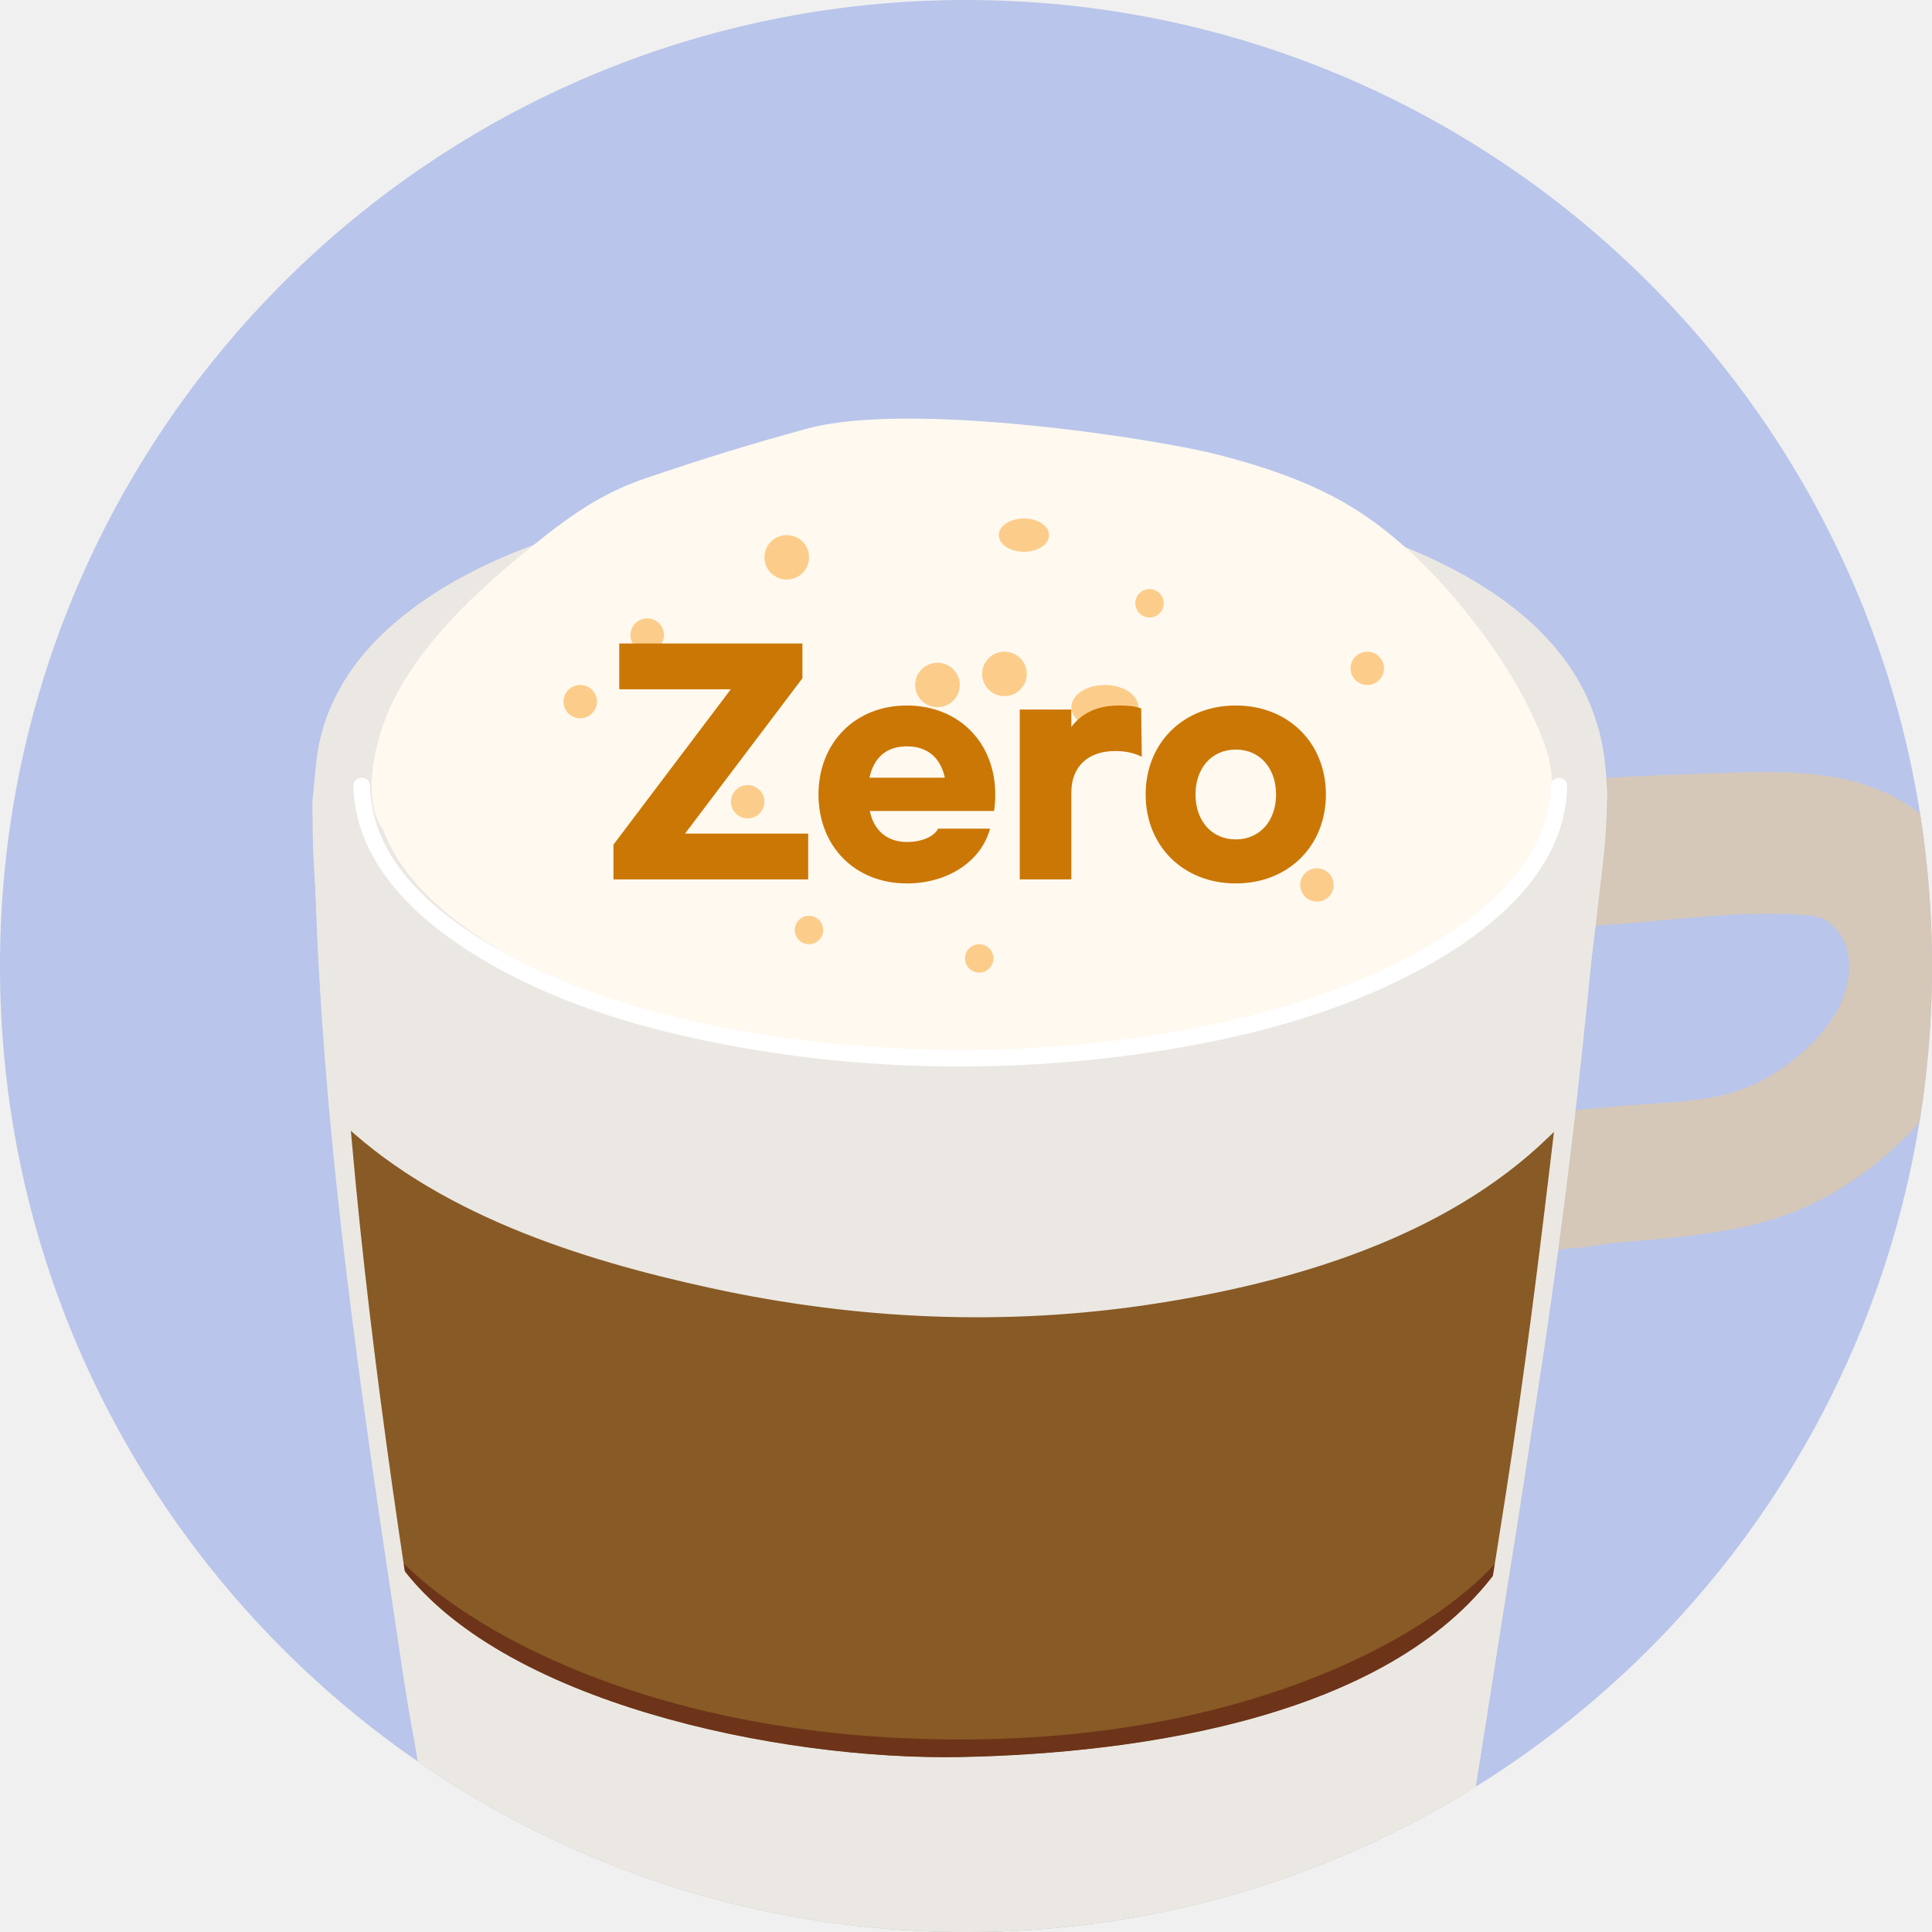
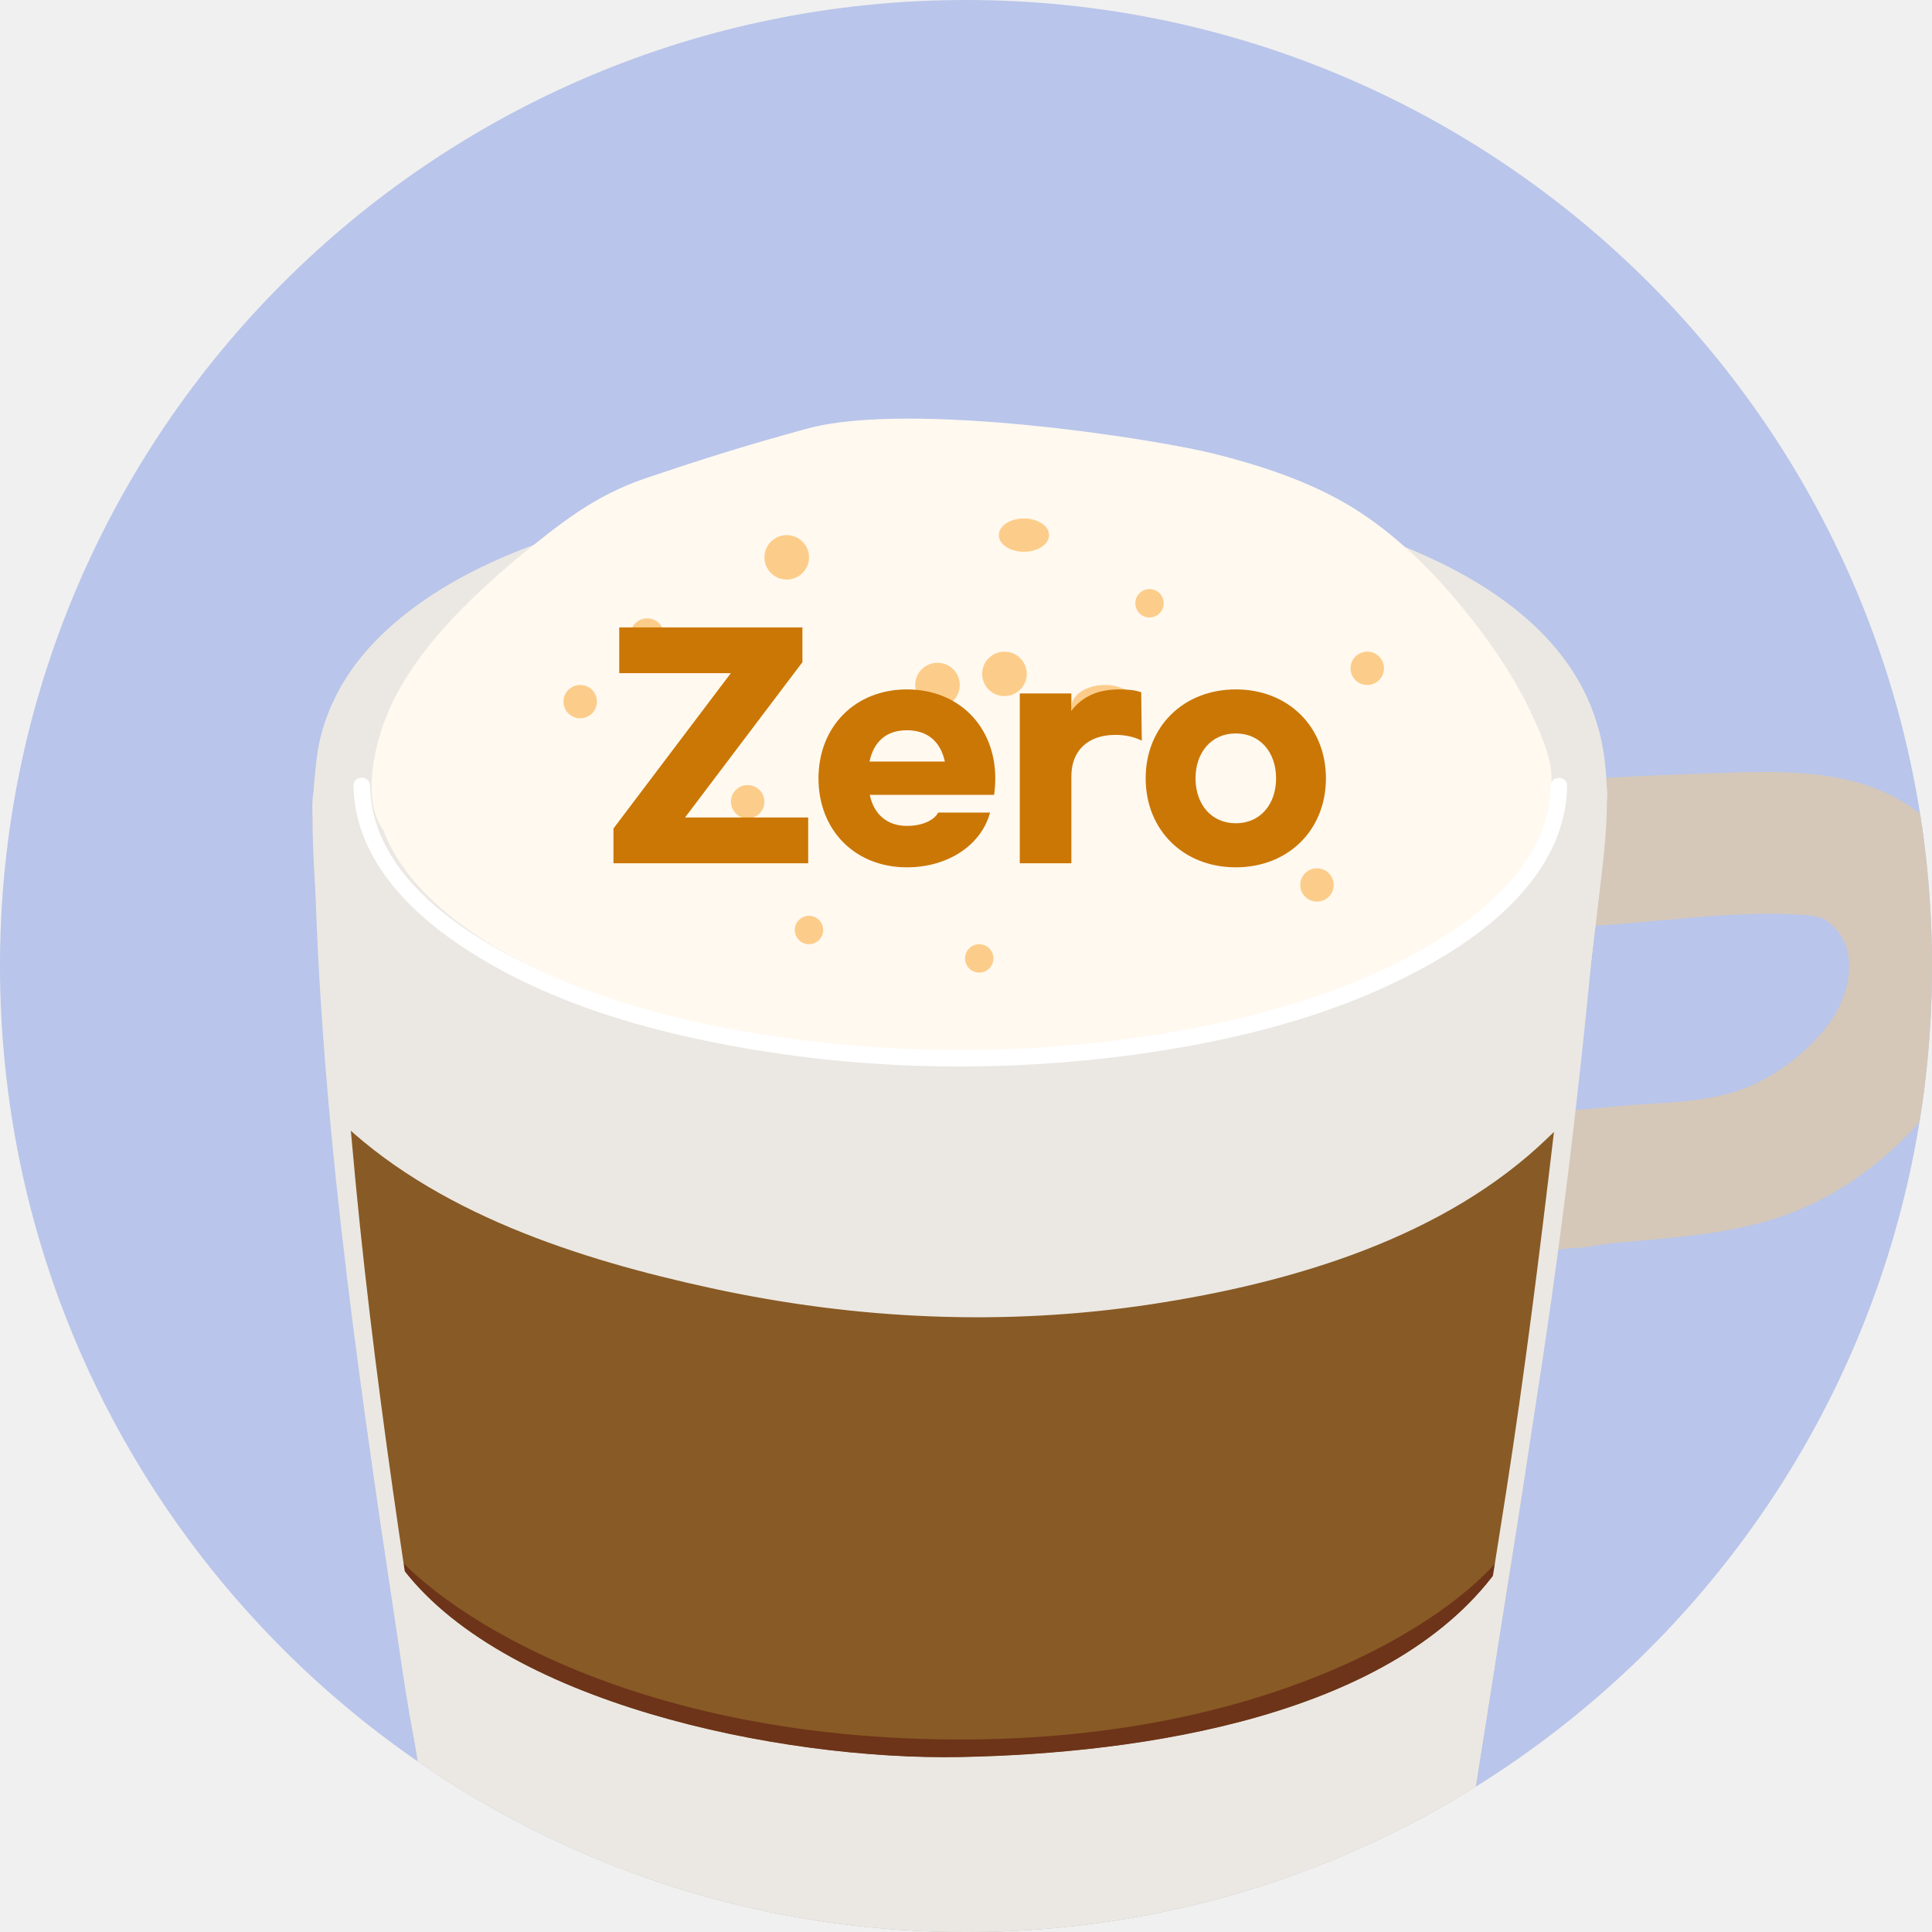
<svg xmlns="http://www.w3.org/2000/svg" width="80" height="80" viewBox="0 0 80 80" fill="none">
-   <g clip-path="url(#clip0_891_5521)">
+   <g clip-path="url(#clip0_1171_3315)">
    <rect width="80" height="80" rx="40" fill="#B9C5EA" />
-     <g clip-path="url(#clip1_891_5521)">
+     <g clip-path="url(#clip1_1171_3315)">
      <g style="mix-blend-mode:multiply" opacity="0.1">
        <path d="M60.46 86.221C60.46 92.356 51.171 97.332 39.72 97.332C28.269 97.332 18.98 92.356 18.98 86.221C18.98 80.085 28.269 75.109 39.72 75.109C51.171 75.109 60.46 80.085 60.46 86.221Z" fill="#161C22" />
      </g>
      <path d="M57.038 37.167C57.113 37.213 57.194 37.265 57.268 37.311C57.055 37.098 56.837 36.879 56.624 36.665C56.774 36.919 56.912 37.057 57.124 37.225C57.228 37.306 58.102 37.721 57.613 37.496C57.263 37.334 58.091 37.739 58.24 37.779C58.81 37.929 59.483 37.894 60.069 37.929C61.392 38.004 62.726 38.05 64.055 38.05C66.724 38.05 69.392 37.71 72.055 37.6C72.596 37.577 73.131 37.565 73.671 37.56C74.108 37.56 74.546 37.542 74.983 37.577C75.558 37.617 75.236 37.606 75.115 37.577C75.178 37.588 75.868 37.802 75.477 37.635C76.921 38.252 77.231 39.828 76.656 41.404C76.167 42.76 74.983 43.73 73.723 44.653C72.222 45.762 70.416 45.894 68.604 46.016C66.54 46.154 64.475 46.477 62.41 46.42C61.047 46.379 59.891 47.609 59.891 48.948C59.891 50.408 61.047 51.366 62.41 51.476C63.204 51.539 63.854 51.493 64.647 51.378C64.797 51.355 64.946 51.337 65.096 51.309C65.579 51.228 64.412 51.383 64.998 51.32C65.165 51.303 65.326 51.28 65.487 51.262C66.637 51.13 67.793 51.037 68.949 50.933C71.762 50.673 74.402 50.212 76.674 48.428C78.318 47.141 79.9 45.773 80.855 43.863C82.16 41.242 82.454 38.177 80.797 35.638C79.313 33.369 76.978 32.394 74.356 32.336C71.302 32.272 68.219 32.48 65.171 32.665C63.261 32.78 61.334 33.086 59.454 33.415C58.712 33.548 58.137 33.675 57.458 34.021C57.682 33.906 58.096 33.64 57.303 34.102C57.061 34.246 56.279 35.135 56.808 34.523C56.779 34.558 56.733 34.581 56.699 34.61C55.853 35.291 56.227 36.653 57.027 37.15L57.038 37.167Z" fill="#D5C8B9" />
      <path d="M56.865 37.464C56.939 37.51 57.02 37.562 57.095 37.608C57.428 37.816 57.785 37.343 57.509 37.066C57.296 36.852 57.077 36.633 56.865 36.419C56.594 36.148 56.105 36.506 56.324 36.835C56.663 37.343 57.049 37.579 57.578 37.851V37.256C57.813 37.239 57.86 37.204 57.704 37.158C57.313 36.979 56.962 37.533 57.359 37.752C58.118 38.174 58.849 38.22 59.712 38.255C61.529 38.33 63.346 38.428 65.17 38.37C68.511 38.266 71.974 37.579 75.315 37.943V37.256C75.252 37.256 75.183 37.245 75.12 37.233C74.728 37.181 74.665 37.81 75.028 37.908C75.217 37.96 75.401 38.024 75.597 38.035C75.93 38.058 76.069 37.545 75.769 37.395C75.729 37.377 75.689 37.354 75.649 37.337C75.534 37.533 75.419 37.735 75.304 37.931C76.966 38.751 76.793 40.737 75.919 42.11C75.056 43.461 73.429 44.69 71.922 45.181C70.369 45.689 68.666 45.648 67.062 45.799C66.176 45.879 65.296 45.972 64.41 46.029C63.645 46.076 62.823 45.989 62.064 46.093C60.177 46.353 58.958 48.506 59.867 50.243C60.896 52.217 63.479 51.963 65.313 51.623C65.555 51.576 65.659 51.207 65.463 51.045C65.262 50.884 64.997 50.965 64.755 51.005C64.353 51.074 64.485 51.657 64.847 51.68C65.48 51.721 66.17 51.536 66.803 51.472C67.901 51.369 69.006 51.288 70.104 51.155C71.698 50.959 73.279 50.641 74.757 49.983C77.708 48.667 80.52 45.954 81.659 42.907C82.798 39.871 82.401 36.379 79.968 34.093C77.426 31.698 73.889 31.917 70.645 32.027C68.241 32.113 65.808 32.206 63.415 32.471C61.402 32.696 59.142 32.852 57.29 33.724C57.405 33.92 57.52 34.122 57.635 34.318C57.739 34.26 57.848 34.208 57.946 34.139C58.308 33.885 57.998 33.343 57.601 33.545C57.112 33.793 56.784 34.116 56.393 34.497C56.554 34.659 56.715 34.82 56.876 34.982C56.934 34.907 56.991 34.838 57.054 34.768C57.348 34.428 56.911 34.006 56.571 34.283C55.467 35.172 55.835 36.679 56.859 37.452C57.21 37.718 57.555 37.123 57.204 36.858C56.514 36.333 56.347 35.34 57.06 34.768C56.899 34.607 56.738 34.445 56.577 34.283C56.514 34.353 56.456 34.422 56.399 34.497C56.128 34.832 56.56 35.299 56.882 34.982C57.221 34.653 57.52 34.358 57.952 34.139C57.837 33.943 57.721 33.741 57.606 33.545C57.509 33.614 57.399 33.666 57.296 33.724C56.905 33.937 57.25 34.503 57.641 34.318C58.659 33.839 59.769 33.7 60.867 33.522C62.156 33.314 63.444 33.135 64.744 33.037C66.924 32.869 69.121 32.754 71.306 32.696C73.256 32.644 75.327 32.5 77.19 33.181C79.192 33.908 80.762 35.571 81.348 37.631C82.602 42.029 79.565 45.96 76.207 48.373C74.596 49.527 72.698 50.093 70.76 50.387C69.593 50.566 68.408 50.641 67.234 50.751C66.469 50.82 65.612 51.045 64.847 50.999C64.876 51.224 64.911 51.449 64.94 51.675C65.124 51.64 65.193 51.715 64.98 51.542C65.032 51.351 65.083 51.161 65.129 50.965C63.939 51.184 62.34 51.438 61.253 50.757C59.677 49.776 60.091 47.265 61.897 46.82C62.748 46.612 63.755 46.763 64.629 46.705C65.365 46.653 66.101 46.578 66.843 46.509C68.287 46.37 69.765 46.358 71.191 46.076C73.365 45.648 75.735 44.05 76.759 42.029C77.604 40.361 77.466 38.231 75.654 37.337C75.263 37.141 74.912 37.735 75.309 37.931C75.35 37.949 75.39 37.972 75.43 37.989C75.488 37.776 75.545 37.562 75.603 37.348C75.476 37.343 75.332 37.279 75.212 37.245C75.183 37.47 75.148 37.695 75.12 37.92C75.183 37.931 75.246 37.937 75.315 37.943C75.758 37.977 75.746 37.302 75.315 37.256C72.273 36.927 69.104 37.498 66.061 37.648C64.433 37.729 62.806 37.706 61.178 37.637C60.045 37.591 58.722 37.729 57.704 37.158C57.589 37.354 57.474 37.556 57.359 37.752C57.549 37.839 57.716 37.954 57.923 37.851C58.147 37.735 58.147 37.371 57.923 37.256C57.514 37.048 57.192 36.892 56.916 36.488C56.738 36.627 56.56 36.765 56.376 36.904L57.02 37.55C57.158 37.371 57.296 37.193 57.434 37.008L57.204 36.864C56.83 36.627 56.485 37.221 56.859 37.458L56.865 37.464Z" fill="#D5C8B9" />
      <path d="M54.501 21.445C49.543 20.123 44.252 19.586 39.128 19.702C33.324 19.829 27.245 20.602 21.81 22.721C19.107 23.771 16.363 25.254 14.621 27.656C12.383 30.738 12.964 34.865 13.16 38.444C13.729 48.689 15.046 58.871 16.68 68.989C17.33 73.018 17.876 77.07 18.687 81.07C19.095 83.096 19.573 85.22 20.689 86.992C21.868 88.862 23.909 90.01 25.848 90.951C30.115 93.023 34.889 93.976 39.617 93.976C44.131 93.976 48.709 93.099 52.764 91.061C54.679 90.097 56.641 88.879 57.837 87.044C58.855 85.485 59.344 83.638 59.735 81.837C60.529 78.189 61.017 74.472 61.604 70.784C62.404 65.716 63.261 60.66 63.939 55.575C64.629 50.415 65.187 45.243 65.849 40.083C66.171 37.583 66.476 35.055 66.499 32.533C66.424 25.999 59.971 22.894 54.507 21.439L54.501 21.445Z" fill="#D5C8B9" />
      <path d="M39.765 43.801C53.456 43.801 64.554 38.757 64.554 32.534C64.554 26.311 53.456 21.267 39.765 21.267C26.075 21.267 14.977 26.311 14.977 32.534C14.977 38.757 26.075 43.801 39.765 43.801Z" fill="#FFF9F0" />
      <path d="M66.447 32.36C66.447 32.36 66.441 32.354 66.435 32.348C66.383 32.256 66.291 32.187 66.148 32.187C56.364 32.308 46.575 32.256 36.792 32.29C30.759 32.313 24.732 32.331 18.698 32.354C17.122 32.354 15.541 32.365 13.965 32.371C13.781 32.371 13.367 32.302 13.2 32.417C12.757 32.729 12.999 34.109 13.005 34.536C13.165 45.445 14.724 56.262 16.346 67.032C16.795 70.01 17.18 73.099 18.163 75.956C18.698 77.52 19.515 79.119 20.74 80.256C23.15 82.484 26.503 83.858 29.592 84.787C34.894 86.391 40.646 86.692 46.092 85.687C51.09 84.764 57.279 82.565 59.947 77.826C60.73 76.435 60.96 74.784 61.219 73.231C61.955 68.798 62.576 64.342 63.306 59.91C64.71 51.396 65.693 42.784 66.389 34.184C66.418 33.82 66.7 32.706 66.441 32.36H66.447Z" fill="#EBE8E3" />
      <path d="M16.503 64.714C20.621 70.486 32.302 72.893 39.768 72.749C47.198 72.604 57.85 71.098 62.198 64.714C62.463 63.04 62.767 61.124 63.13 58.936C64.763 49.118 66.276 32.529 66.155 32.535C66.115 32.535 13.42 32.726 13.38 32.72C13.254 32.714 13.38 43.802 15.042 55.467C15.635 59.641 16.101 61.967 16.509 64.714H16.503Z" fill="#885A25" />
      <path d="M39.767 72.029C26.637 72.029 18.568 67.117 16.031 63.988C16.198 65.004 16.359 63.711 16.509 64.721C20.627 70.493 32.308 72.9 39.773 72.756C47.204 72.612 57.856 71.105 62.204 64.721C62.296 64.127 62.399 64.646 62.503 63.988C60.611 66.834 52.904 72.029 39.773 72.029H39.767Z" fill="#6D3419" />
      <path d="M66.19 30.183C65.195 26.489 61.842 24.192 58.506 22.789C54.641 21.162 50.425 20.429 46.278 20.013C39.785 19.367 33.188 19.724 26.821 21.196C22.945 22.091 18.758 23.453 15.825 26.27C14.559 27.482 13.593 29.012 13.225 30.738C12.972 31.921 13.035 33.139 13.047 34.345C13.064 36.296 13.121 38.253 13.288 40.198C13.455 42.12 13.61 44.042 13.777 45.964C13.771 46.051 13.8 46.137 13.881 46.218C17.958 50.235 23.997 52.157 29.455 53.341C35.46 54.645 41.602 54.928 47.682 54.005C53.479 53.121 59.84 51.263 64.154 47.055C64.487 46.732 64.878 46.403 65.045 45.976C65.338 45.225 65.304 44.105 65.425 43.292C65.661 41.623 65.873 39.944 66.069 38.27C66.368 35.667 66.891 32.764 66.195 30.183H66.19Z" fill="#EBE8E3" />
      <path d="M66.493 32.539C66.418 26.005 59.965 22.899 54.501 21.445C49.543 20.123 44.252 19.586 39.128 19.702C33.324 19.829 27.245 20.602 21.81 22.721C19.107 23.771 16.363 25.254 14.621 27.656C12.383 30.738 12.964 34.865 13.16 38.444C13.729 48.689 15.046 58.871 16.68 68.989C17.33 73.018 17.876 77.07 18.687 81.07C19.095 83.096 19.573 85.22 20.689 86.992C21.868 88.862 23.909 90.01 25.848 90.951C30.115 93.023 34.889 93.976 39.617 93.976C44.131 93.976 48.709 93.099 52.764 91.061C54.679 90.097 56.641 88.879 57.837 87.044C58.855 85.485 59.344 83.638 59.735 81.837C60.529 78.189 61.017 74.472 61.604 70.784C62.404 65.716 63.261 60.66 63.939 55.575C64.629 50.415 65.187 45.243 65.849 40.083C66.171 37.583 66.476 35.055 66.499 32.533C66.499 32.089 65.82 32.089 65.814 32.533C65.768 37.376 64.894 42.241 64.325 47.05C63.744 51.973 63.128 56.897 62.363 61.797C61.621 66.565 60.839 71.332 60.069 76.1C59.649 78.703 59.275 81.37 58.498 83.898C58.05 85.364 57.383 86.824 56.261 87.904C54.064 90.01 50.987 91.315 48.111 92.14C43.096 93.583 37.65 93.659 32.565 92.544C29.166 91.8 25.664 90.519 22.874 88.377C21.482 87.309 20.694 85.808 20.159 84.152C19.32 81.537 18.934 78.767 18.497 76.065C16.933 66.444 15.409 56.868 14.558 47.148C14.126 42.23 13.574 37.272 13.724 32.331C13.816 29.37 15.604 27.032 17.985 25.428C23.012 22.039 29.666 21.058 35.585 20.579C39.933 20.227 44.298 20.383 48.617 20.983C51.74 21.416 54.875 22.08 57.814 23.246C60.5 24.314 63.255 25.901 64.75 28.481C65.475 29.728 65.803 31.107 65.82 32.544C65.82 32.989 66.51 32.989 66.504 32.544L66.493 32.539Z" fill="#EBE8E3" />
      <path d="M16.103 29.397C17.236 26.892 19.329 24.883 21.388 23.14C23.189 21.68 24.586 20.526 26.766 19.792C29.233 18.961 30.907 18.436 33.42 17.749C37.659 16.589 47.787 18.159 50.318 18.8C52.44 19.336 54.643 20.075 56.472 21.316C58.025 22.367 59.376 23.717 60.561 25.166C61.706 26.563 62.752 28.081 63.5 29.732C63.862 30.528 64.409 31.741 64.202 32.693C63.989 38.719 53.176 43.579 39.868 43.579C27.824 43.579 17.828 39.602 15.873 34.378C14.935 33.085 15.545 30.655 16.108 29.403L16.103 29.397Z" fill="#FFF9F0" />
      <path d="M64.208 32.538C64.157 35.476 61.718 37.623 59.389 39.026C55.984 41.075 52.027 42.16 48.139 42.806C43.273 43.609 38.258 43.684 33.369 43.089C29.211 42.581 24.966 41.594 21.234 39.638C18.531 38.223 15.384 35.914 15.321 32.538C15.316 32.093 14.625 32.093 14.637 32.538C14.689 35.407 16.771 37.6 19.014 39.118C22.551 41.508 26.864 42.731 31.028 43.435C36.268 44.324 41.663 44.388 46.925 43.678C51.216 43.095 55.599 42.004 59.383 39.828C62.063 38.287 64.835 35.88 64.893 32.544C64.898 32.099 64.214 32.099 64.208 32.544V32.538Z" fill="white" />
      <ellipse cx="45.75" cy="29.283" rx="1.387" ry="0.92" fill="#FCCD8A" />
      <ellipse cx="42.399" cy="22.158" rx="1.04" ry="0.69" fill="#FCCD8A" />
      <ellipse cx="40.548" cy="39.686" rx="0.588" ry="0.588" fill="#FCCD8A" />
      <ellipse cx="33.498" cy="38.51" rx="0.588" ry="0.588" fill="#FCCD8A" />
      <ellipse cx="47.599" cy="24.98" rx="0.588" ry="0.588" fill="#FCCD8A" />
      <ellipse cx="41.592" cy="27.904" rx="0.924" ry="0.92" fill="#FCCD8A" />
      <ellipse cx="38.819" cy="28.364" rx="0.924" ry="0.92" fill="#FCCD8A" />
      <ellipse cx="26.799" cy="26.295" rx="0.693" ry="0.69" fill="#FCCD8A" />
      <ellipse cx="24.025" cy="29.053" rx="0.693" ry="0.69" fill="#FCCD8A" />
      <ellipse cx="30.959" cy="33.198" rx="0.693" ry="0.69" fill="#FCCD8A" />
      <ellipse cx="54.533" cy="36.644" rx="0.693" ry="0.69" fill="#FCCD8A" />
      <ellipse cx="56.615" cy="27.674" rx="0.693" ry="0.69" fill="#FCCD8A" />
      <ellipse cx="32.577" cy="23.078" rx="0.924" ry="0.92" fill="#FCCD8A" />
    </g>
-     <path d="M25.402 36.413V34.974L30.262 28.541H25.642V26.645H33.226V28.085L28.366 34.517H33.466V36.413H25.402ZM37.551 36.581C35.404 36.581 33.892 35.045 33.892 32.898C33.892 30.762 35.404 29.213 37.551 29.213C39.7 29.213 41.212 30.75 41.212 32.898C41.212 33.102 41.2 33.33 41.163 33.581H36.016C36.184 34.398 36.748 34.865 37.551 34.865C38.163 34.865 38.667 34.65 38.847 34.313H40.995C40.636 35.657 39.255 36.581 37.551 36.581ZM36.004 32.202H39.123C38.944 31.361 38.392 30.905 37.551 30.905C36.712 30.905 36.184 31.361 36.004 32.202ZM42.226 36.413V29.381H44.362V30.102C44.782 29.538 45.43 29.213 46.33 29.213C46.726 29.213 46.978 29.238 47.254 29.334L47.278 31.337C46.978 31.181 46.606 31.098 46.186 31.098C45.046 31.098 44.362 31.745 44.362 32.813V36.413H42.226ZM51.171 29.213C53.343 29.213 54.903 30.762 54.903 32.898C54.903 35.033 53.343 36.581 51.171 36.581C48.999 36.581 47.439 35.033 47.439 32.898C47.439 30.762 48.999 29.213 51.171 29.213ZM51.171 31.038C50.163 31.038 49.503 31.817 49.503 32.898C49.503 33.977 50.163 34.758 51.171 34.758C52.179 34.758 52.839 33.977 52.839 32.898C52.839 31.817 52.179 31.038 51.171 31.038Z" fill="#CB7705" />
+     <path d="M25.402 35.746V34.306L30.262 27.875H25.642V25.979H33.226V27.419L28.366 33.85H33.466V35.746H25.402Z" fill="#CB7705" />
+     <path d="M37.552 35.914C35.404 35.914 33.892 34.379 33.892 32.23C33.892 30.095 35.404 28.547 37.552 28.547C39.7 28.547 41.212 30.082 41.212 32.23C41.212 32.434 41.2 32.663 41.164 32.914H36.016C36.184 33.73 36.748 34.199 37.552 34.199C38.164 34.199 38.668 33.983 38.848 33.647H40.996C40.636 34.99 39.256 35.914 37.552 35.914ZM36.004 31.535H39.124C38.944 30.695 38.392 30.238 37.552 30.238C36.712 30.238 36.184 30.695 36.004 31.535Z" fill="#CB7705" />
+     <path d="M42.227 35.746V28.715H44.363V29.434C44.783 28.87 45.431 28.547 46.331 28.547C46.727 28.547 46.979 28.57 47.255 28.666L47.279 30.671C46.979 30.515 46.607 30.43 46.187 30.43C45.047 30.43 44.363 31.078 44.363 32.147V35.746H42.227Z" fill="#CB7705" />
+     <path d="M51.172 28.547C53.344 28.547 54.904 30.095 54.904 32.23C54.904 34.367 53.344 35.914 51.172 35.914C49 35.914 47.44 34.367 47.44 32.23C47.44 30.095 49 28.547 51.172 28.547ZM51.172 30.37C50.164 30.37 49.504 31.151 49.504 32.23C49.504 33.31 50.164 34.09 51.172 34.09C52.18 34.09 52.84 33.31 52.84 32.23C52.84 31.151 52.18 30.37 51.172 30.37Z" fill="#CB7705" />
  </g>
  <defs>
-     <clipPath id="clip0_891_5521">
+     <clipPath id="clip0_1171_3315">
      <rect width="80" height="80" rx="40" fill="white" />
    </clipPath>
-     <clipPath id="clip1_891_5521">
+     <clipPath id="clip1_1171_3315">
      <rect width="69.333" height="80" fill="white" transform="translate(12.9336 17.3335)" />
    </clipPath>
  </defs>
</svg>
